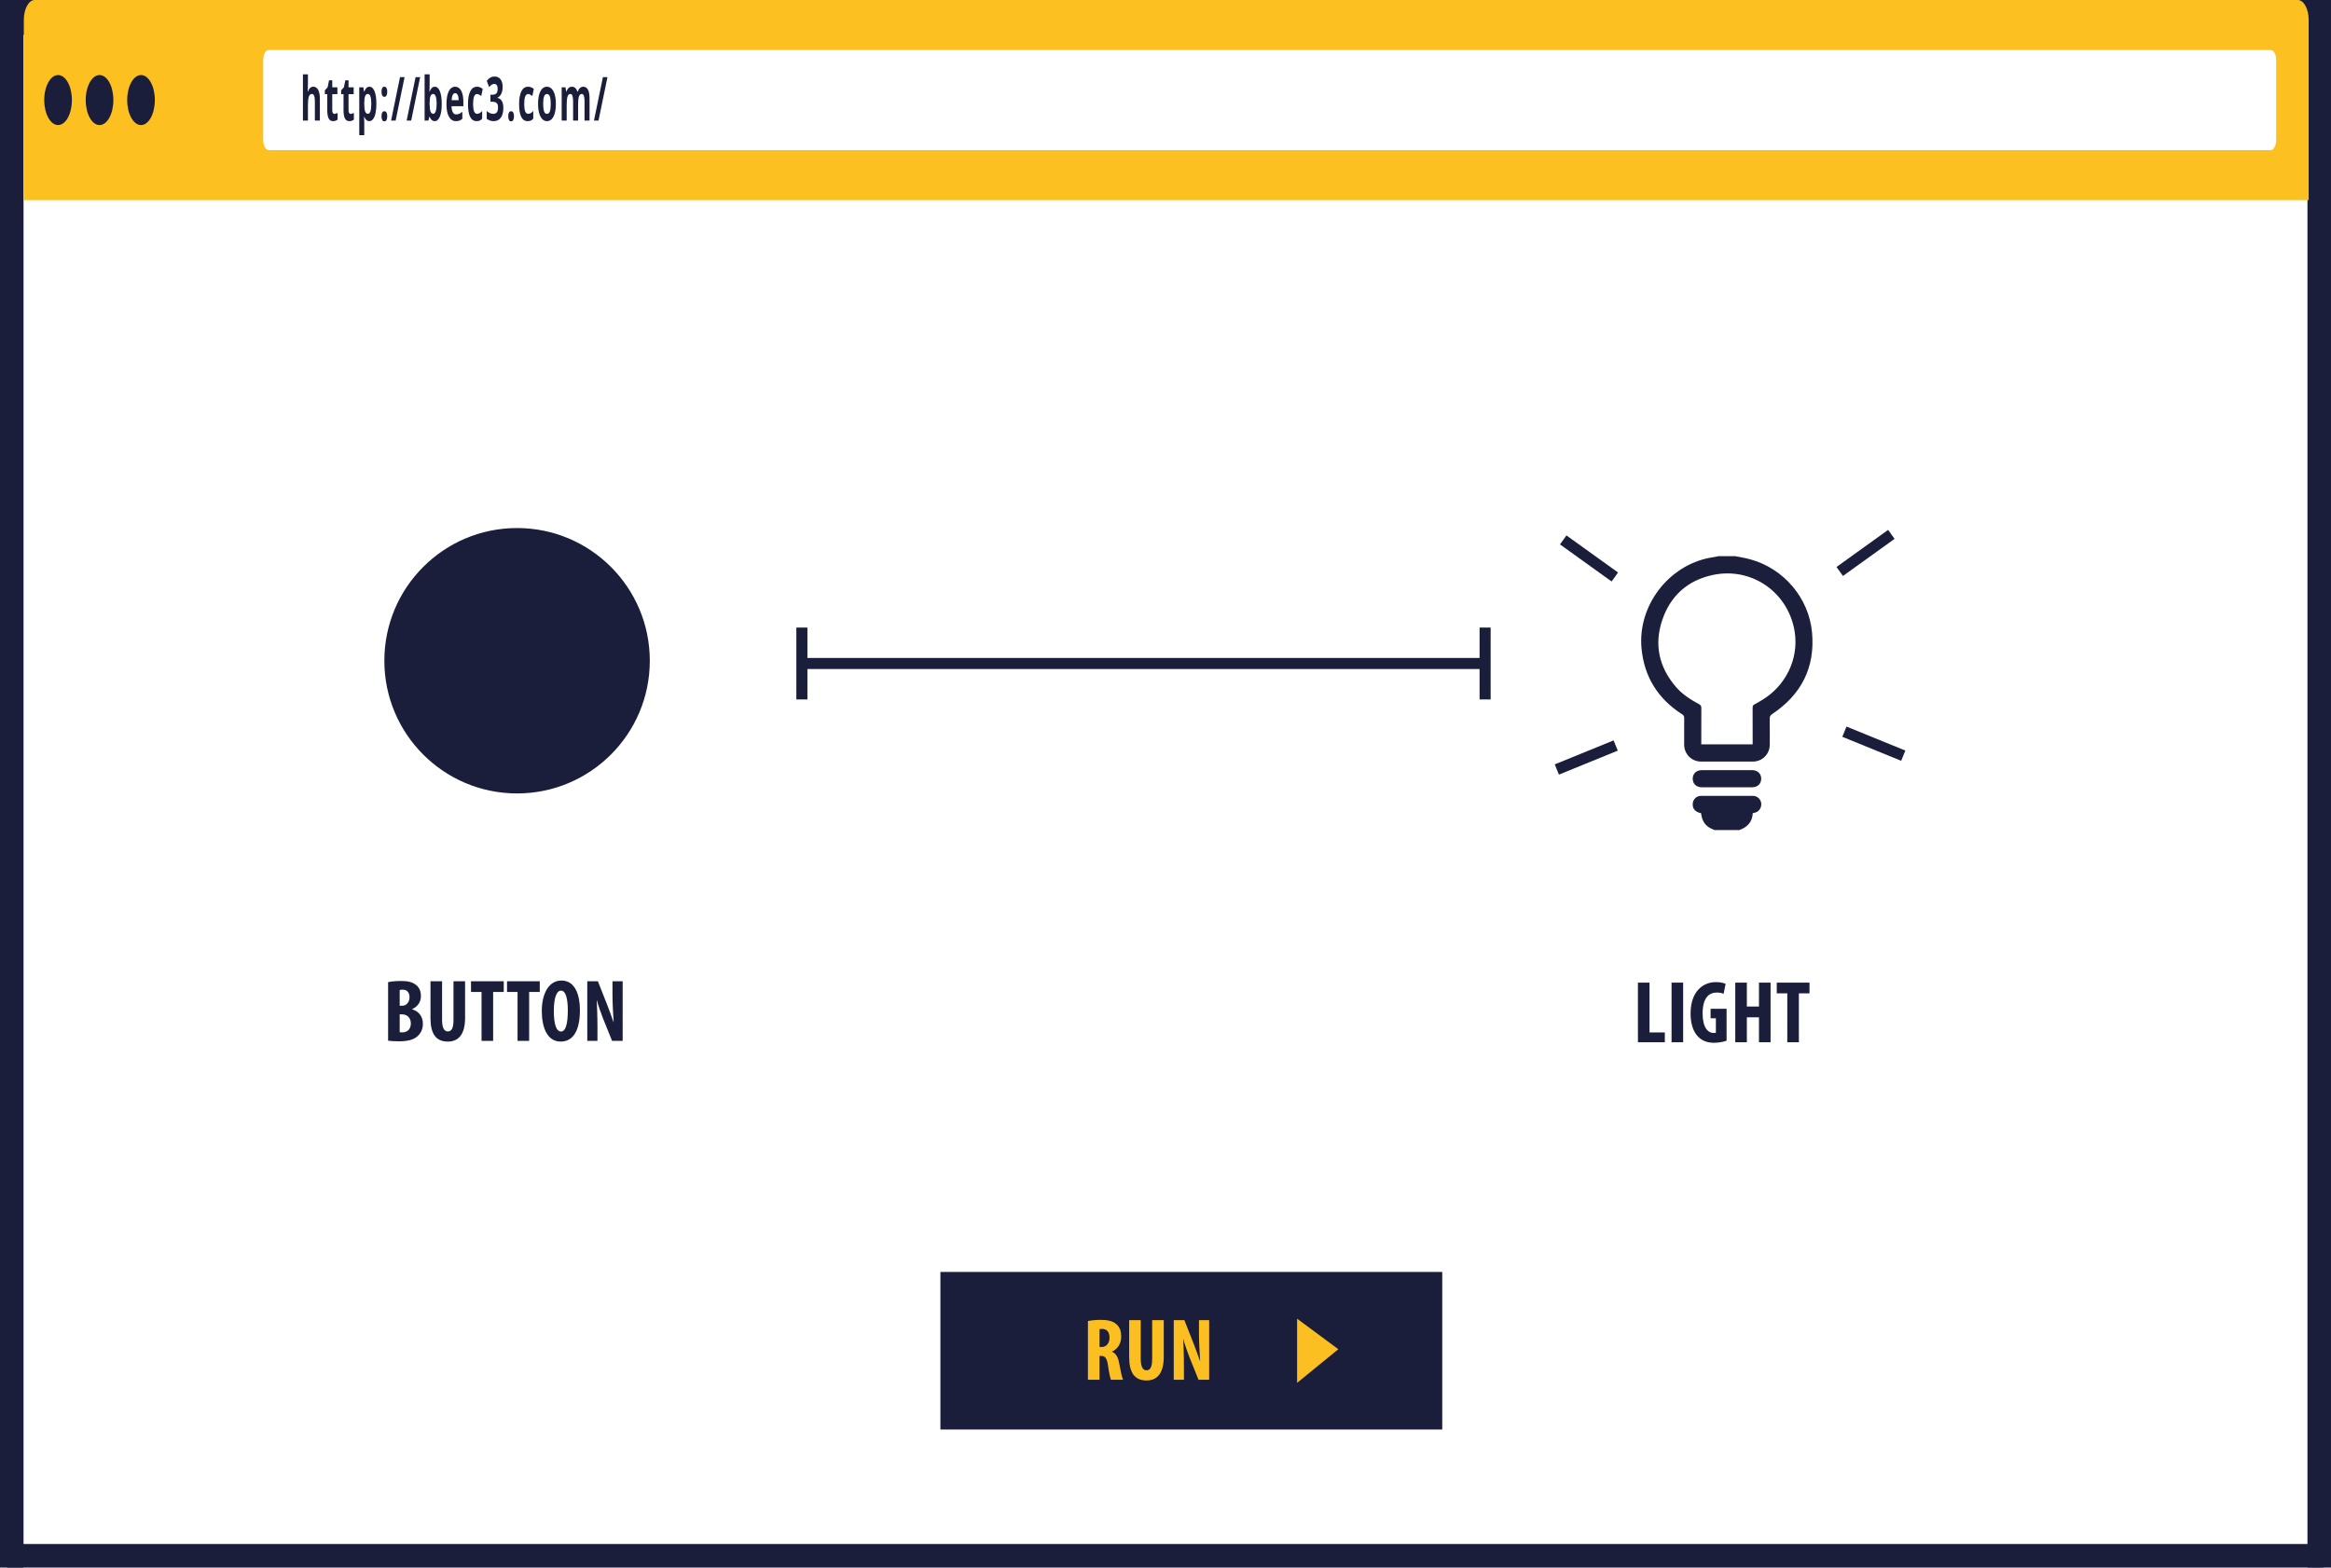
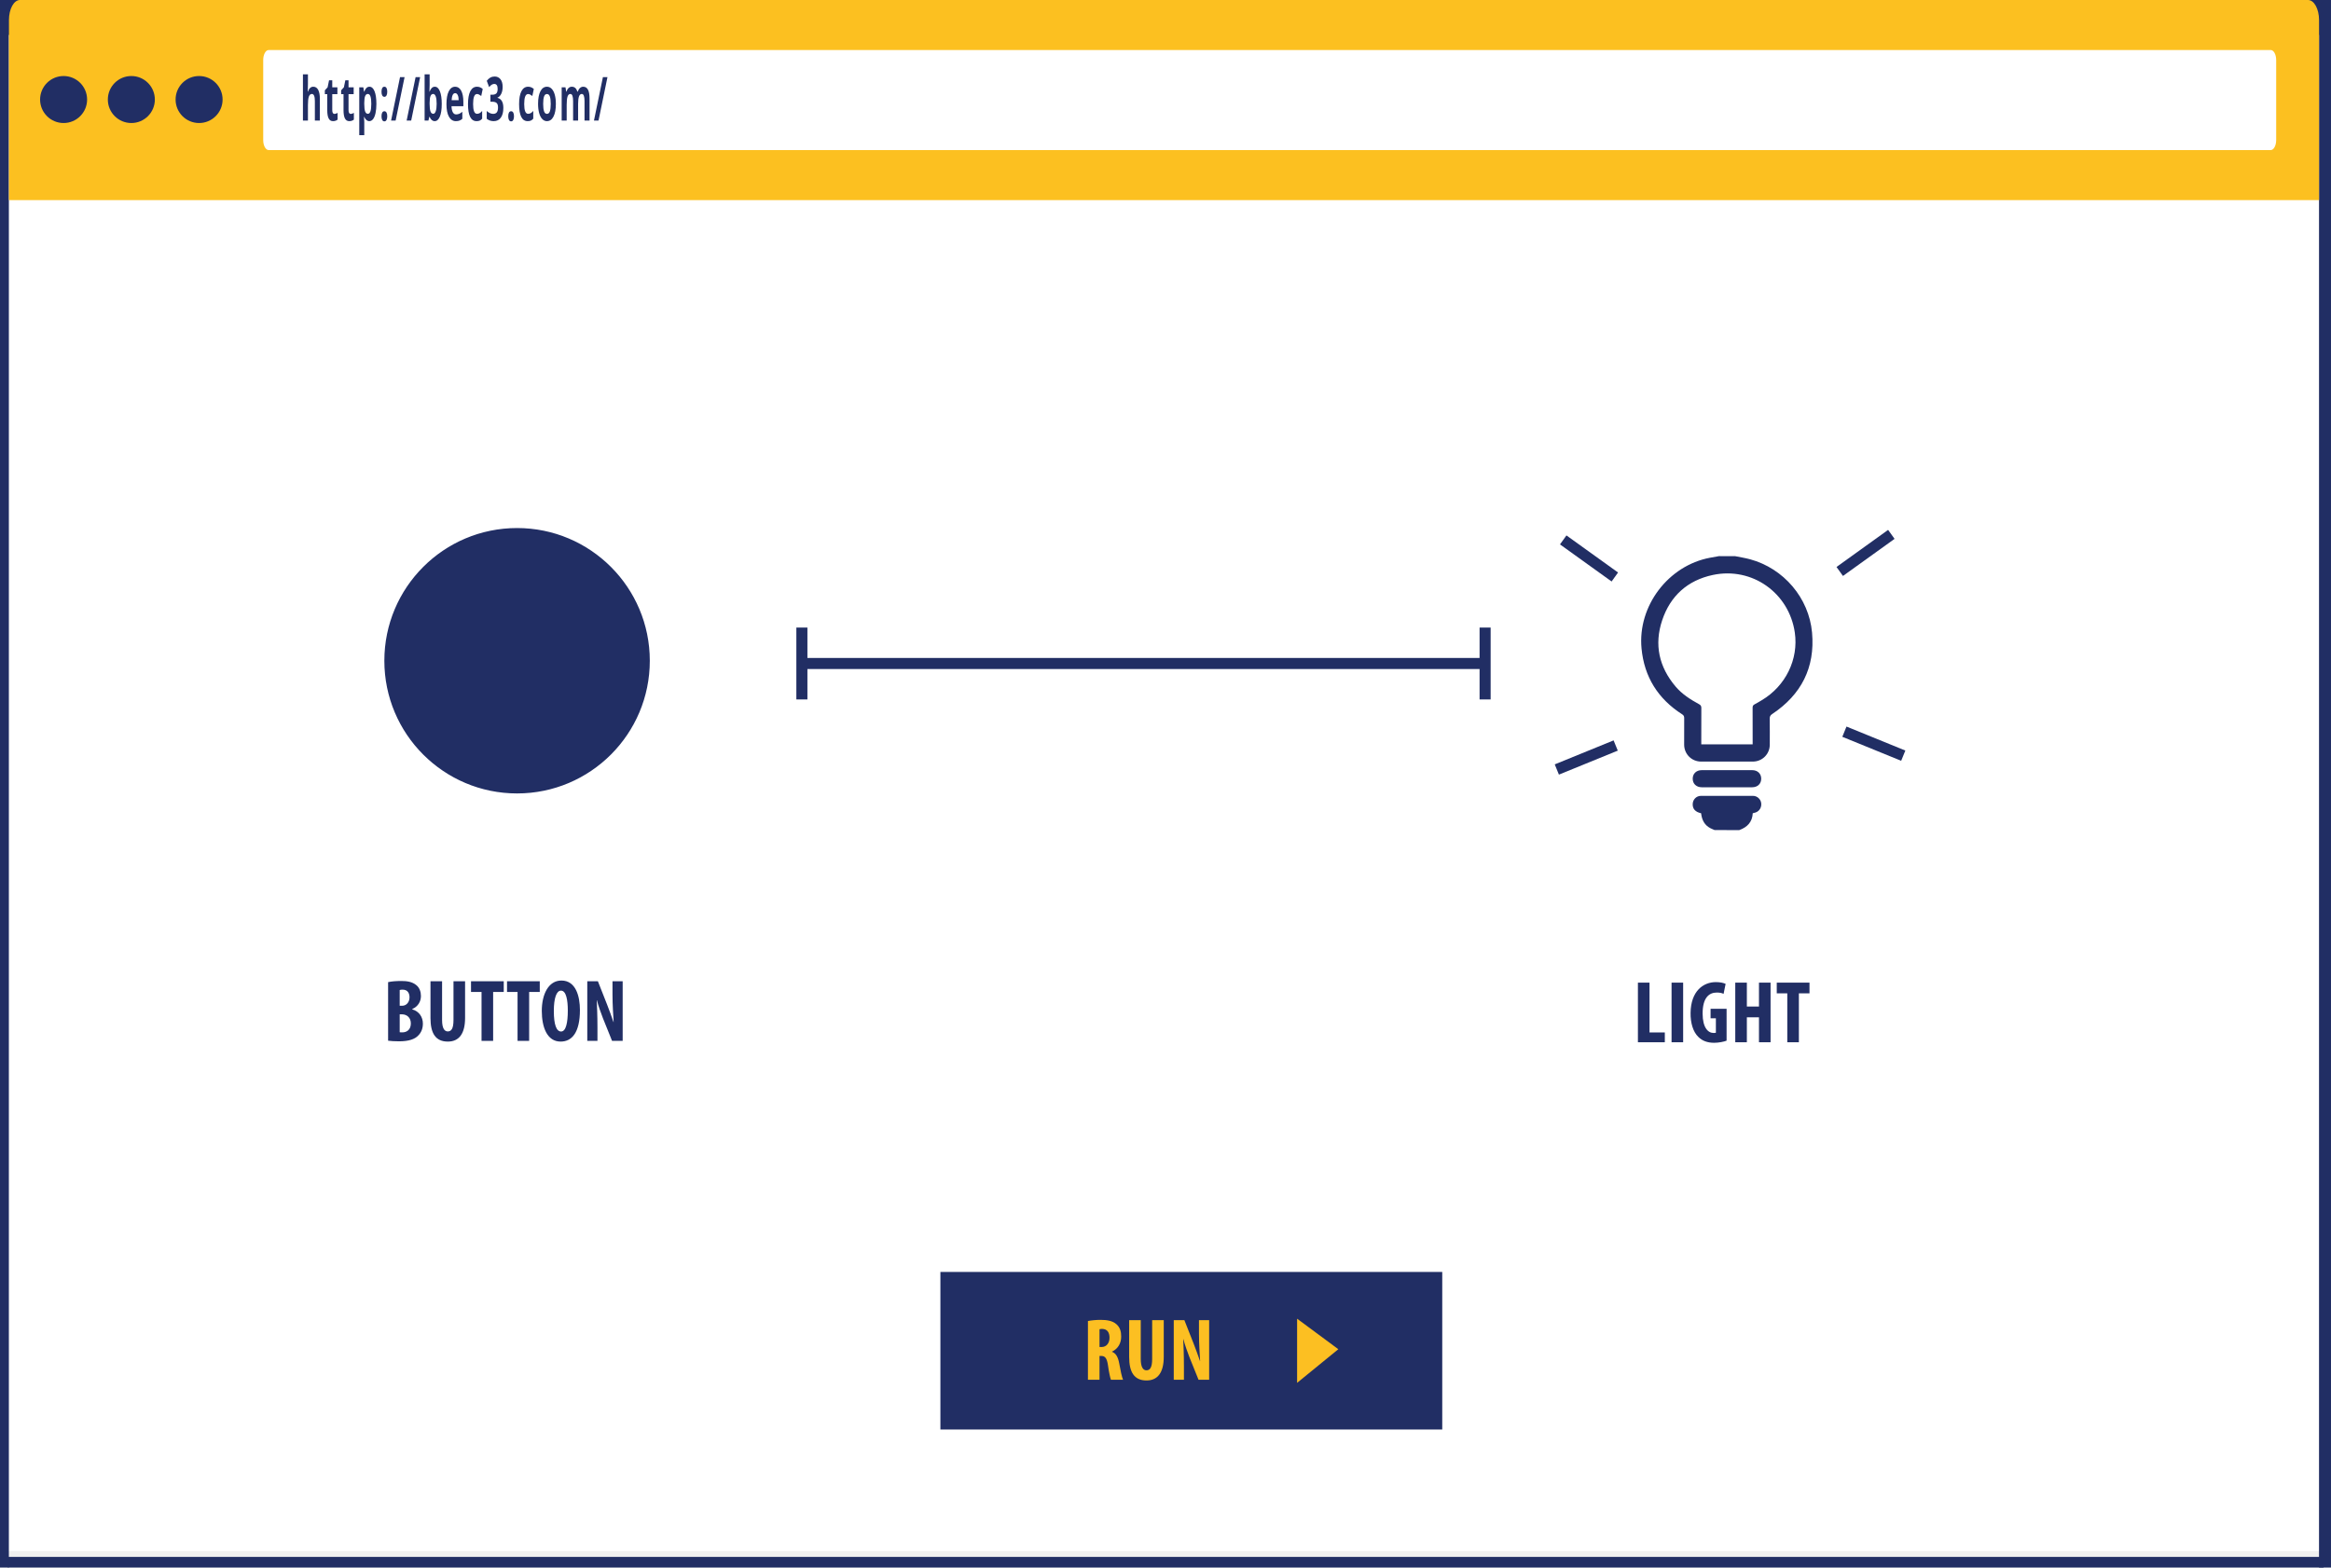
<svg xmlns="http://www.w3.org/2000/svg" version="1.1" id="Calque_1" x="0px" y="0px" width="843px" height="567px" viewBox="0 0 843 567" enable-background="new 0 0 843 567" xml:space="preserve">
  <g id="Browser">
    <rect x="2.991" y="1" fill="#FFFFFF" width="836.009" height="560" />
-     <rect fill="#1B1E3B" width="8.51" height="567" />
-     <rect fill="#1B1E3B" width="842" height="12.637" />
-     <rect x="834.49" y="-0.826" fill="#1B1E3B" width="8.51" height="567.826" />
-     <rect x="2.5" y="558.49" fill="#1B1E3B" width="837.826" height="8.51" />
+     <rect x="-0.085" fill="#212E64" width="3.292" height="567" />
+     <rect fill="#212E64" width="842" height="12.637" />
+     <rect x="838.667" y="-0.826" fill="#212E64" width="4.333" height="567.826" />
+     <rect x="2.833" y="563.157" fill="#212E64" width="837.493" height="3.843" />
    <g id="Top_Background">
      <g>
-         <path fill="#FCC020" d="M830.99,0H12.547c-2.174,0-3.935,3.241-3.935,7.238v65.144h826.314V7.238     C834.926,3.241,833.164,0,830.99,0z" />
+         <path fill="#FCC020" d="M834.699,0H7.215C5.018,0,3.237,3.241,3.237,7.238v65.144h835.441V7.238     C838.678,3.241,836.896,0,834.699,0z" />
      </g>
    </g>
    <g id="URL_Background">
      <g>
        <path fill="#FFFFFF" d="M821.193,18.095H97.17c-1.094,0-1.981,1.621-1.981,3.619v28.953c0,1.999,0.887,3.619,1.981,3.619h724.023     c1.094,0,1.979-1.621,1.979-3.619V21.714C823.174,19.716,822.287,18.095,821.193,18.095z" />
      </g>
    </g>
-     <g id="Circle">
-       <g>
-         <ellipse fill="#1B1E3B" cx="51" cy="36.191" rx="5" ry="9.048" />
-       </g>
+     <g>
+       <path fill="#212E64" d="M115.682,43.604h-1.811v-7.015c0-1.733-0.356-2.6-1.068-2.6c-0.507,0-0.873,0.312-1.099,0.935    s-0.338,1.633-0.338,3.029v5.65h-1.811V26.889h1.811v3.405c0,0.265-0.014,0.888-0.042,1.869l-0.042,0.967h0.095    c0.403-1.174,1.044-1.762,1.923-1.762c0.78,0,1.371,0.38,1.775,1.139c0.404,0.759,0.605,1.848,0.605,3.266v7.831H115.682z" />
+       <path fill="#212E64" d="M120.95,41.208c0.316,0,0.696-0.125,1.14-0.376v2.438c-0.451,0.365-1.005,0.548-1.662,0.548    c-0.725,0-1.252-0.331-1.582-0.994c-0.331-0.662-0.496-1.656-0.496-2.981v-5.79h-0.867v-1.386l0.998-1.096l0.522-2.535h1.158    v2.557h1.858v2.46h-1.858v5.79c0,0.466,0.072,0.81,0.216,1.031C120.521,41.098,120.712,41.208,120.95,41.208z" />
+       <path fill="#212E64" d="M126.836,41.208c0.316,0,0.696-0.125,1.14-0.376v2.438c-0.451,0.365-1.005,0.548-1.662,0.548    c-0.725,0-1.252-0.331-1.582-0.994c-0.331-0.662-0.496-1.656-0.496-2.981v-5.79h-0.867v-1.386l0.998-1.096l0.522-2.535h1.158    v2.557h1.858v2.46h-1.858v5.79c0,0.466,0.072,0.81,0.216,1.031C126.407,41.098,126.598,41.208,126.836,41.208z" />
+       <path fill="#212E64" d="M133.57,43.819c-0.78,0-1.391-0.512-1.834-1.536h-0.095c0.063,1.003,0.095,1.583,0.095,1.74v4.866h-1.811    V31.594h1.472l0.255,1.558h0.083c0.424-1.188,1.051-1.783,1.882-1.783c0.784,0,1.397,0.548,1.84,1.644    c0.443,1.096,0.665,2.618,0.665,4.565c0,1.282-0.104,2.396-0.312,3.341c-0.208,0.945-0.504,1.665-0.888,2.159    C134.538,43.572,134.088,43.819,133.57,43.819z M133.036,33.99c-0.447,0-0.774,0.249-0.979,0.747    c-0.206,0.498-0.312,1.32-0.321,2.465v0.354c0,1.289,0.106,2.213,0.318,2.771c0.211,0.559,0.547,0.838,1.006,0.838    c0.811,0,1.217-1.21,1.217-3.631c0-1.182-0.1-2.068-0.3-2.659C133.777,34.284,133.463,33.99,133.036,33.99z" />
+       <path fill="#212E64" d="M137.971,33.195c0-0.602,0.089-1.056,0.268-1.364c0.178-0.308,0.437-0.462,0.777-0.462    c0.329,0,0.583,0.158,0.763,0.473c0.18,0.315,0.27,0.767,0.27,1.354c0,0.58-0.092,1.03-0.276,1.348    c-0.184,0.319-0.436,0.478-0.757,0.478c-0.333,0-0.59-0.157-0.771-0.473C138.062,34.233,137.971,33.782,137.971,33.195z     M137.971,42.068c0-0.602,0.089-1.056,0.268-1.364c0.178-0.308,0.437-0.462,0.777-0.462c0.329,0,0.583,0.158,0.763,0.473    c0.18,0.315,0.27,0.767,0.27,1.354c0,0.566-0.091,1.012-0.273,1.337c-0.182,0.326-0.435,0.489-0.76,0.489    c-0.333,0-0.59-0.16-0.771-0.478C138.062,43.098,137.971,42.648,137.971,42.068z" />
+       <path fill="#212E64" d="M146.314,27.899l-3.235,15.705h-1.645l3.235-15.705H146.314z" />
+       <path fill="#212E64" d="M151.944,27.899l-3.235,15.705h-1.645l3.235-15.705H151.944z" />
+       <path fill="#212E64" d="M157.253,31.369c0.784,0,1.397,0.553,1.84,1.66c0.443,1.106,0.665,2.623,0.665,4.549    c0,1.984-0.229,3.52-0.686,4.608c-0.457,1.089-1.08,1.633-1.867,1.633c-0.78,0-1.391-0.512-1.834-1.536h-0.125l-0.303,1.321    h-1.383V26.889h1.811v3.889c0,0.494-0.023,1.286-0.071,2.374h0.071C155.795,31.963,156.422,31.369,157.253,31.369z M156.672,33.99    c-0.447,0-0.774,0.249-0.979,0.747c-0.206,0.498-0.312,1.32-0.321,2.465v0.354c0,1.289,0.106,2.213,0.318,2.771    c0.211,0.559,0.547,0.838,1.006,0.838c0.372,0,0.667-0.31,0.887-0.929c0.22-0.619,0.33-1.52,0.33-2.702    c0-1.182-0.111-2.068-0.333-2.659C157.358,34.284,157.056,33.99,156.672,33.99z" />
+       <path fill="#212E64" d="M164.867,43.819c-1.068,0-1.904-0.533-2.505-1.601c-0.602-1.067-0.902-2.578-0.902-4.533    c0-2.012,0.278-3.568,0.834-4.667s1.325-1.649,2.306-1.649c0.938,0,1.668,0.483,2.19,1.45c0.522,0.967,0.784,2.303,0.784,4.007    v1.59h-4.28c0.02,0.931,0.172,1.658,0.457,2.181s0.685,0.784,1.199,0.784c0.4,0,0.778-0.075,1.134-0.226    c0.356-0.15,0.729-0.39,1.116-0.72v2.535c-0.316,0.287-0.655,0.5-1.015,0.639C165.825,43.749,165.385,43.819,164.867,43.819z     M164.611,33.7c-0.384,0-0.685,0.22-0.902,0.661s-0.342,1.065-0.374,1.875h2.541c-0.008-0.809-0.125-1.434-0.35-1.875    S164.995,33.7,164.611,33.7z" />
+       <path fill="#212E64" d="M172.349,43.819c-2.066,0-3.099-2.052-3.099-6.155c0-2.041,0.281-3.6,0.843-4.678    c0.562-1.078,1.367-1.617,2.416-1.617c0.768,0,1.457,0.272,2.066,0.816l-0.534,2.535c-0.285-0.208-0.55-0.377-0.795-0.51    c-0.246-0.132-0.491-0.199-0.736-0.199c-0.942,0-1.413,1.21-1.413,3.631c0,2.349,0.471,3.523,1.413,3.523    c0.348,0,0.671-0.084,0.968-0.252s0.594-0.431,0.891-0.79v2.804c-0.293,0.337-0.589,0.569-0.888,0.698    S172.804,43.819,172.349,43.819z" />
+       <path fill="#212E64" d="M181.778,31.412c0,0.981-0.164,1.815-0.493,2.503c-0.329,0.688-0.79,1.16-1.383,1.418v0.064    c0.701,0.158,1.231,0.542,1.591,1.155c0.36,0.612,0.54,1.438,0.54,2.476c0,1.511-0.303,2.688-0.908,3.529    c-0.605,0.842-1.47,1.262-2.594,1.262c-0.942,0-1.777-0.283-2.505-0.849v-2.825c0.336,0.308,0.707,0.559,1.11,0.752    c0.403,0.193,0.803,0.29,1.199,0.29c0.605,0,1.053-0.186,1.341-0.559c0.289-0.372,0.434-0.97,0.434-1.794    c0-0.737-0.167-1.26-0.499-1.568c-0.333-0.308-0.863-0.462-1.591-0.462h-0.659v-2.546h0.671c0.672,0,1.164-0.159,1.475-0.478    c0.311-0.318,0.466-0.865,0.466-1.638c0-1.188-0.412-1.783-1.235-1.783c-0.285,0-0.575,0.086-0.87,0.258    c-0.295,0.172-0.622,0.469-0.982,0.892l-0.849-2.288c0.792-1.031,1.735-1.547,2.832-1.547c0.898,0,1.608,0.33,2.128,0.988    C181.518,29.321,181.778,30.237,181.778,31.412z" />
+       <path fill="#212E64" d="M183.805,42.068c0-0.602,0.089-1.056,0.268-1.364c0.178-0.308,0.437-0.462,0.777-0.462    c0.329,0,0.583,0.158,0.763,0.473c0.18,0.315,0.27,0.767,0.27,1.354c0,0.566-0.091,1.012-0.273,1.337    c-0.182,0.326-0.435,0.489-0.76,0.489c-0.333,0-0.59-0.16-0.771-0.478C183.896,43.098,183.805,42.648,183.805,42.068z" />
+       <path fill="#212E64" d="M190.83,43.819c-2.066,0-3.099-2.052-3.099-6.155c0-2.041,0.281-3.6,0.843-4.678    c0.562-1.078,1.367-1.617,2.416-1.617c0.768,0,1.457,0.272,2.066,0.816l-0.534,2.535c-0.285-0.208-0.55-0.377-0.795-0.51    c-0.246-0.132-0.491-0.199-0.736-0.199c-0.942,0-1.413,1.21-1.413,3.631c0,2.349,0.471,3.523,1.413,3.523    c0.348,0,0.671-0.084,0.968-0.252s0.594-0.431,0.891-0.79v2.804c-0.293,0.337-0.589,0.569-0.888,0.698    C191.663,43.754,191.285,43.819,190.83,43.819z" />
+       <path fill="#212E64" d="M201.026,37.578c0,1.955-0.285,3.484-0.855,4.587c-0.57,1.103-1.363,1.654-2.38,1.654    c-0.637,0-1.199-0.252-1.686-0.757s-0.861-1.23-1.122-2.175c-0.261-0.945-0.392-2.048-0.392-3.309    c0-1.962,0.283-3.487,0.849-4.576c0.566-1.088,1.361-1.633,2.387-1.633c0.637,0,1.199,0.251,1.686,0.752    c0.487,0.501,0.861,1.221,1.122,2.159C200.895,35.218,201.026,36.317,201.026,37.578z M196.437,37.578    c0,1.189,0.107,2.088,0.323,2.696c0.216,0.609,0.567,0.913,1.054,0.913c0.483,0,0.83-0.302,1.042-0.908    c0.211-0.605,0.317-1.505,0.317-2.702c0-1.188-0.106-2.08-0.32-2.675c-0.214-0.594-0.564-0.892-1.051-0.892    c-0.483,0-0.831,0.295-1.045,0.886C196.543,35.487,196.437,36.382,196.437,37.578z" />
+       <path fill="#212E64" d="M209.072,43.604h-1.811v-7.015c0-0.866-0.08-1.516-0.24-1.95c-0.161-0.433-0.413-0.65-0.757-0.65    c-0.463,0-0.8,0.308-1.009,0.924c-0.21,0.616-0.315,1.629-0.315,3.04v5.65h-1.811v-12.01h1.383l0.243,1.536h0.101    c0.178-0.551,0.436-0.983,0.772-1.294s0.722-0.467,1.157-0.467c0.994,0,1.667,0.587,2.019,1.762h0.16    c0.178-0.559,0.44-0.992,0.787-1.3c0.346-0.308,0.737-0.462,1.172-0.462c0.752,0,1.321,0.349,1.707,1.047    c0.386,0.698,0.579,1.817,0.579,3.357v7.831h-1.816v-7.015c0-0.866-0.08-1.516-0.24-1.95c-0.161-0.433-0.413-0.65-0.757-0.65    c-0.443,0-0.774,0.287-0.994,0.859c-0.22,0.573-0.33,1.482-0.33,2.729V43.604L209.072,43.604z" />
+       <path fill="#212E64" d="M219.688,27.899l-3.235,15.705h-1.645l3.235-15.705H219.688z" />
    </g>
-     <g id="Circle_1_">
-       <g>
-         <ellipse fill="#1B1E3B" cx="36" cy="36.191" rx="5" ry="9.048" />
-       </g>
-     </g>
-     <g id="Circle_2_">
-       <g>
-         <ellipse fill="#1B1E3B" cx="21" cy="36.191" rx="5" ry="9.048" />
-       </g>
-     </g>
-     <g>
-       <path fill="#1B1E3B" d="M115.682,43.604h-1.811v-7.015c0-1.733-0.356-2.6-1.068-2.6c-0.507,0-0.873,0.312-1.099,0.935    s-0.338,1.633-0.338,3.029v5.65h-1.811V26.889h1.811v3.405c0,0.265-0.014,0.888-0.042,1.869l-0.042,0.967h0.095    c0.403-1.174,1.044-1.762,1.923-1.762c0.78,0,1.371,0.38,1.775,1.139c0.404,0.759,0.605,1.848,0.605,3.266v7.831H115.682z" />
-       <path fill="#1B1E3B" d="M120.95,41.208c0.316,0,0.696-0.125,1.14-0.376v2.438c-0.451,0.365-1.005,0.548-1.662,0.548    c-0.725,0-1.252-0.331-1.582-0.994c-0.331-0.662-0.496-1.656-0.496-2.981v-5.79h-0.867v-1.386l0.998-1.096l0.522-2.535h1.158    v2.557h1.858v2.46h-1.858v5.79c0,0.466,0.072,0.81,0.216,1.031C120.521,41.098,120.712,41.208,120.95,41.208z" />
-       <path fill="#1B1E3B" d="M126.836,41.208c0.316,0,0.696-0.125,1.14-0.376v2.438c-0.451,0.365-1.005,0.548-1.662,0.548    c-0.725,0-1.252-0.331-1.582-0.994c-0.331-0.662-0.496-1.656-0.496-2.981v-5.79h-0.867v-1.386l0.998-1.096l0.522-2.535h1.158    v2.557h1.858v2.46h-1.858v5.79c0,0.466,0.072,0.81,0.216,1.031C126.407,41.098,126.598,41.208,126.836,41.208z" />
-       <path fill="#1B1E3B" d="M133.57,43.819c-0.78,0-1.391-0.512-1.834-1.536h-0.095c0.063,1.003,0.095,1.583,0.095,1.74v4.866h-1.811    V31.594h1.472l0.255,1.558h0.083c0.424-1.188,1.051-1.783,1.882-1.783c0.784,0,1.397,0.548,1.84,1.644    c0.443,1.096,0.665,2.618,0.665,4.565c0,1.282-0.104,2.396-0.312,3.341c-0.208,0.945-0.504,1.665-0.888,2.159    C134.538,43.572,134.088,43.819,133.57,43.819z M133.036,33.99c-0.447,0-0.774,0.249-0.979,0.747    c-0.206,0.498-0.312,1.32-0.321,2.465v0.354c0,1.289,0.106,2.213,0.318,2.771c0.211,0.559,0.547,0.838,1.006,0.838    c0.811,0,1.217-1.21,1.217-3.631c0-1.182-0.1-2.068-0.3-2.659C133.777,34.284,133.463,33.99,133.036,33.99z" />
-       <path fill="#1B1E3B" d="M137.971,33.195c0-0.602,0.089-1.056,0.268-1.364c0.178-0.308,0.437-0.462,0.777-0.462    c0.329,0,0.583,0.158,0.763,0.473c0.18,0.315,0.27,0.767,0.27,1.354c0,0.58-0.092,1.03-0.276,1.348    c-0.184,0.319-0.436,0.478-0.757,0.478c-0.333,0-0.59-0.157-0.771-0.473C138.062,34.233,137.971,33.782,137.971,33.195z     M137.971,42.068c0-0.602,0.089-1.056,0.268-1.364c0.178-0.308,0.437-0.462,0.777-0.462c0.329,0,0.583,0.158,0.763,0.473    c0.18,0.315,0.27,0.767,0.27,1.354c0,0.566-0.091,1.012-0.273,1.337c-0.182,0.326-0.435,0.489-0.76,0.489    c-0.333,0-0.59-0.16-0.771-0.478C138.062,43.098,137.971,42.648,137.971,42.068z" />
-       <path fill="#1B1E3B" d="M146.314,27.899l-3.235,15.705h-1.645l3.235-15.705H146.314z" />
-       <path fill="#1B1E3B" d="M151.944,27.899l-3.235,15.705h-1.645l3.235-15.705H151.944z" />
-       <path fill="#1B1E3B" d="M157.253,31.369c0.784,0,1.397,0.553,1.84,1.66c0.443,1.106,0.665,2.623,0.665,4.549    c0,1.984-0.229,3.52-0.686,4.608c-0.457,1.089-1.08,1.633-1.867,1.633c-0.78,0-1.391-0.512-1.834-1.536h-0.125l-0.303,1.321    h-1.383V26.889h1.811v3.889c0,0.494-0.023,1.286-0.071,2.374h0.071C155.795,31.963,156.422,31.369,157.253,31.369z M156.672,33.99    c-0.447,0-0.774,0.249-0.979,0.747c-0.206,0.498-0.312,1.32-0.321,2.465v0.354c0,1.289,0.106,2.213,0.318,2.771    c0.211,0.559,0.547,0.838,1.006,0.838c0.372,0,0.667-0.31,0.887-0.929c0.22-0.619,0.33-1.52,0.33-2.702    c0-1.182-0.111-2.068-0.333-2.659C157.358,34.284,157.056,33.99,156.672,33.99z" />
-       <path fill="#1B1E3B" d="M164.867,43.819c-1.068,0-1.904-0.533-2.505-1.601c-0.602-1.067-0.902-2.578-0.902-4.533    c0-2.012,0.278-3.568,0.834-4.667s1.325-1.649,2.306-1.649c0.938,0,1.668,0.483,2.19,1.45c0.522,0.967,0.784,2.303,0.784,4.007    v1.59h-4.28c0.02,0.931,0.172,1.658,0.457,2.181s0.685,0.784,1.199,0.784c0.4,0,0.778-0.075,1.134-0.226    c0.356-0.15,0.729-0.39,1.116-0.72v2.535c-0.316,0.287-0.655,0.5-1.015,0.639C165.825,43.749,165.385,43.819,164.867,43.819z     M164.611,33.7c-0.384,0-0.685,0.22-0.902,0.661s-0.342,1.065-0.374,1.875h2.541c-0.008-0.809-0.125-1.434-0.35-1.875    S164.995,33.7,164.611,33.7z" />
-       <path fill="#1B1E3B" d="M172.349,43.819c-2.066,0-3.099-2.052-3.099-6.155c0-2.041,0.281-3.6,0.843-4.678    c0.562-1.078,1.367-1.617,2.416-1.617c0.768,0,1.457,0.272,2.066,0.816l-0.534,2.535c-0.285-0.208-0.55-0.377-0.795-0.51    c-0.246-0.132-0.491-0.199-0.736-0.199c-0.942,0-1.413,1.21-1.413,3.631c0,2.349,0.471,3.523,1.413,3.523    c0.348,0,0.671-0.084,0.968-0.252s0.594-0.431,0.891-0.79v2.804c-0.293,0.337-0.589,0.569-0.888,0.698    S172.804,43.819,172.349,43.819z" />
-       <path fill="#1B1E3B" d="M181.778,31.412c0,0.981-0.164,1.815-0.493,2.503c-0.329,0.688-0.79,1.16-1.383,1.418v0.064    c0.701,0.158,1.231,0.542,1.591,1.155c0.36,0.612,0.54,1.438,0.54,2.476c0,1.511-0.303,2.688-0.908,3.529    c-0.605,0.842-1.47,1.262-2.594,1.262c-0.942,0-1.777-0.283-2.505-0.849v-2.825c0.336,0.308,0.707,0.559,1.11,0.752    c0.403,0.193,0.803,0.29,1.199,0.29c0.605,0,1.053-0.186,1.341-0.559c0.289-0.372,0.434-0.97,0.434-1.794    c0-0.737-0.167-1.26-0.499-1.568c-0.333-0.308-0.863-0.462-1.591-0.462h-0.659v-2.546h0.671c0.672,0,1.164-0.159,1.475-0.478    c0.311-0.318,0.466-0.865,0.466-1.638c0-1.188-0.412-1.783-1.235-1.783c-0.285,0-0.575,0.086-0.87,0.258    c-0.295,0.172-0.622,0.469-0.982,0.892l-0.849-2.288c0.792-1.031,1.735-1.547,2.832-1.547c0.898,0,1.608,0.33,2.128,0.988    C181.518,29.321,181.778,30.237,181.778,31.412z" />
-       <path fill="#1B1E3B" d="M183.805,42.068c0-0.602,0.089-1.056,0.268-1.364c0.178-0.308,0.437-0.462,0.777-0.462    c0.329,0,0.583,0.158,0.763,0.473c0.18,0.315,0.27,0.767,0.27,1.354c0,0.566-0.091,1.012-0.273,1.337    c-0.182,0.326-0.435,0.489-0.76,0.489c-0.333,0-0.59-0.16-0.771-0.478C183.896,43.098,183.805,42.648,183.805,42.068z" />
-       <path fill="#1B1E3B" d="M190.83,43.819c-2.066,0-3.099-2.052-3.099-6.155c0-2.041,0.281-3.6,0.843-4.678    c0.562-1.078,1.367-1.617,2.416-1.617c0.768,0,1.457,0.272,2.066,0.816l-0.534,2.535c-0.285-0.208-0.55-0.377-0.795-0.51    c-0.246-0.132-0.491-0.199-0.736-0.199c-0.942,0-1.413,1.21-1.413,3.631c0,2.349,0.471,3.523,1.413,3.523    c0.348,0,0.671-0.084,0.968-0.252s0.594-0.431,0.891-0.79v2.804c-0.293,0.337-0.589,0.569-0.888,0.698    C191.663,43.754,191.285,43.819,190.83,43.819z" />
-       <path fill="#1B1E3B" d="M201.026,37.578c0,1.955-0.285,3.484-0.855,4.587c-0.57,1.103-1.363,1.654-2.38,1.654    c-0.637,0-1.199-0.252-1.686-0.757s-0.861-1.23-1.122-2.175c-0.261-0.945-0.392-2.048-0.392-3.309    c0-1.962,0.283-3.487,0.849-4.576c0.566-1.088,1.361-1.633,2.387-1.633c0.637,0,1.199,0.251,1.686,0.752    c0.487,0.501,0.861,1.221,1.122,2.159C200.895,35.218,201.026,36.317,201.026,37.578z M196.437,37.578    c0,1.189,0.107,2.088,0.323,2.696c0.216,0.609,0.567,0.913,1.054,0.913c0.483,0,0.83-0.302,1.042-0.908    c0.211-0.605,0.317-1.505,0.317-2.702c0-1.188-0.106-2.08-0.32-2.675c-0.214-0.594-0.564-0.892-1.051-0.892    c-0.483,0-0.831,0.295-1.045,0.886C196.543,35.487,196.437,36.382,196.437,37.578z" />
-       <path fill="#1B1E3B" d="M209.072,43.604h-1.811v-7.015c0-0.866-0.08-1.516-0.24-1.95c-0.161-0.433-0.413-0.65-0.757-0.65    c-0.463,0-0.8,0.308-1.009,0.924c-0.21,0.616-0.315,1.629-0.315,3.04v5.65h-1.811v-12.01h1.383l0.243,1.536h0.101    c0.178-0.551,0.436-0.983,0.772-1.294s0.722-0.467,1.157-0.467c0.994,0,1.667,0.587,2.019,1.762h0.16    c0.178-0.559,0.44-0.992,0.787-1.3c0.346-0.308,0.737-0.462,1.172-0.462c0.752,0,1.321,0.349,1.707,1.047    c0.386,0.698,0.579,1.817,0.579,3.357v7.831h-1.816v-7.015c0-0.866-0.08-1.516-0.24-1.95c-0.161-0.433-0.413-0.65-0.757-0.65    c-0.443,0-0.774,0.287-0.994,0.859c-0.22,0.573-0.33,1.482-0.33,2.729V43.604L209.072,43.604z" />
-       <path fill="#1B1E3B" d="M219.688,27.899l-3.235,15.705h-1.645l3.235-15.705H219.688z" />
-     </g>
+     <circle fill="#212E64" cx="72" cy="36" r="8.5" />
+     <circle fill="#212E64" cx="23" cy="36" r="8.5" />
+     <circle fill="#212E64" cx="47.5" cy="36" r="8.5" />
  </g>
  <g id="Scene">
    <g id="Light-ICON">
-       <path fill="#1B1F3B" d="M627.455,201.163c1.821,0.374,3.668,0.651,5.459,1.137c12.151,3.298,21.289,13.987,22.411,26.53    c1.132,12.648-3.892,22.434-14.406,29.442c-0.681,0.454-0.918,0.893-0.904,1.694c0.051,3.127,0.024,6.255,0.021,9.384    c-0.007,3.422-2.716,6.125-6.147,6.128c-6.226,0.004-12.448,0.005-18.674,0c-3.434-0.003-6.137-2.703-6.143-6.132    c-0.005-3.192-0.016-6.385,0.012-9.578c0.005-0.638-0.157-1.021-0.737-1.392c-8.722-5.59-13.725-13.511-14.697-23.857    c-1.438-15.312,9.671-29.96,24.792-32.781c1.068-0.199,2.141-0.384,3.211-0.576C623.584,201.163,625.52,201.163,627.455,201.163z     M633.842,269.246c0-0.44,0-0.792,0-1.142c0-4.032,0.014-8.063-0.014-12.096c-0.004-0.587,0.148-0.943,0.683-1.221    c0.914-0.475,1.794-1.016,2.681-1.543c8.588-5.117,13.296-14.792,11.896-24.439c-2.081-14.337-15.438-23.847-29.642-20.834    c-9.133,1.938-15.388,7.575-18.332,16.41c-2.928,8.779-1.151,16.848,4.843,23.937c2.352,2.782,5.373,4.695,8.526,6.416    c0.579,0.317,0.804,0.67,0.798,1.346c-0.034,4.032-0.018,8.062-0.018,12.095c0,0.345,0,0.688,0,1.071    C621.485,269.246,627.6,269.246,633.842,269.246z" />
-       <path fill="#1B1F3B" d="M620.101,300.252c-0.521-0.229-1.055-0.427-1.558-0.689c-1.975-1.033-3.044-2.776-3.347-5.4    c-2.087-0.461-3.086-1.562-3.034-3.34c0.047-1.635,1.326-2.944,2.968-2.948c6.281-0.017,12.562-0.015,18.843-0.001    c1.473,0.003,2.746,1.146,2.951,2.562c0.225,1.537-0.6,2.959-2.018,3.451c-0.325,0.112-0.667,0.176-1.027,0.269    c-0.159,3.202-1.998,5.067-4.876,6.098C626.035,300.252,623.068,300.252,620.101,300.252z" />
-       <path fill="#1B1F3B" d="M624.553,284.77c-3.031,0-6.063,0.002-9.097,0c-1.979-0.002-3.297-1.256-3.29-3.121    c0.008-1.813,1.326-3.07,3.241-3.071c6.097-0.003,12.191-0.003,18.288,0c1.918,0.001,3.234,1.257,3.243,3.071    c0.007,1.864-1.312,3.119-3.29,3.121C630.616,284.771,627.584,284.77,624.553,284.77z" />
-       <line fill="none" stroke="#1B1E3B" stroke-width="4" stroke-miterlimit="10" x1="665.334" y1="206.708" x2="684" y2="193.292" />
-       <line fill="none" stroke="#1B1E3B" stroke-width="4" stroke-miterlimit="10" x1="667.024" y1="264.661" x2="688.31" y2="273.34" />
-       <line fill="none" stroke="#1B1E3B" stroke-width="4" stroke-miterlimit="10" x1="584.31" y1="269.661" x2="563.024" y2="278.34" />
-       <line fill="none" stroke="#1B1E3B" stroke-width="4" stroke-miterlimit="10" x1="584" y1="208.708" x2="565.334" y2="195.293" />
+       <path fill="#212E64" d="M627.455,201.163c1.821,0.374,3.668,0.651,5.459,1.137c12.151,3.298,21.289,13.987,22.411,26.53    c1.132,12.648-3.894,22.434-14.406,29.442c-0.681,0.454-0.918,0.893-0.904,1.694c0.053,3.127,0.024,6.255,0.021,9.384    c-0.007,3.422-2.716,6.125-6.147,6.128c-6.226,0.004-12.446,0.005-18.674,0c-3.434-0.003-6.137-2.703-6.143-6.132    c-0.005-3.192-0.018-6.385,0.012-9.578c0.005-0.638-0.157-1.021-0.737-1.392c-8.722-5.59-13.725-13.511-14.695-23.857    c-1.438-15.312,9.671-29.96,24.792-32.781c1.066-0.199,2.141-0.384,3.211-0.576C623.584,201.163,625.52,201.163,627.455,201.163z     M633.842,269.246c0-0.44,0-0.792,0-1.142c0-4.032,0.014-8.063-0.014-12.096c-0.004-0.587,0.146-0.943,0.683-1.221    c0.914-0.475,1.794-1.016,2.683-1.543c8.588-5.117,13.296-14.792,11.896-24.439c-2.081-14.337-15.438-23.847-29.642-20.834    c-9.135,1.938-15.39,7.575-18.332,16.41c-2.93,8.779-1.151,16.848,4.843,23.937c2.352,2.782,5.373,4.695,8.526,6.416    c0.578,0.317,0.804,0.67,0.798,1.346c-0.034,4.032-0.02,8.062-0.02,12.095c0,0.345,0,0.688,0,1.071    C621.485,269.246,627.6,269.246,633.842,269.246z" />
+       <path fill="#212E64" d="M620.101,300.252c-0.521-0.229-1.055-0.427-1.558-0.689c-1.975-1.031-3.044-2.774-3.347-5.398    c-2.087-0.461-3.086-1.562-3.034-3.34c0.047-1.637,1.326-2.944,2.968-2.948c6.281-0.019,12.562-0.017,18.843-0.001    c1.475,0.003,2.746,1.146,2.951,2.562c0.227,1.537-0.6,2.959-2.018,3.451c-0.325,0.111-0.667,0.176-1.027,0.27    c-0.159,3.201-1.998,5.066-4.876,6.098C626.035,300.252,623.068,300.252,620.101,300.252z" />
+       <path fill="#212E64" d="M624.553,284.77c-3.031,0-6.062,0.002-9.097,0c-1.979-0.002-3.297-1.254-3.29-3.121    c0.008-1.813,1.326-3.07,3.241-3.071c6.097-0.003,12.189-0.003,18.288,0c1.918,0.001,3.232,1.257,3.243,3.071    c0.007,1.864-1.312,3.119-3.29,3.121C630.616,284.771,627.584,284.77,624.553,284.77z" />
+       <line fill="none" stroke="#212E64" stroke-width="4" stroke-miterlimit="10" x1="665.334" y1="206.708" x2="684" y2="193.292" />
+       <line fill="none" stroke="#212E64" stroke-width="4" stroke-miterlimit="10" x1="667.024" y1="264.661" x2="688.31" y2="273.34" />
+       <line fill="none" stroke="#212E64" stroke-width="4" stroke-miterlimit="10" x1="584.31" y1="269.661" x2="563.024" y2="278.34" />
+       <line fill="none" stroke="#212E64" stroke-width="4" stroke-miterlimit="10" x1="584" y1="208.708" x2="565.334" y2="195.293" />
      <g>
-         <path fill="#1A1E3A" d="M592.355,355.434h4.19v18.016h5.535V377h-9.728v-21.566H592.355z" />
-         <path fill="#1A1E3A" d="M608.706,355.434V377h-4.191v-21.566H608.706z" />
-         <path fill="#1A1E3A" d="M624.417,376.424c-0.928,0.385-2.911,0.77-4.479,0.77c-2.464,0-4.319-0.704-5.76-2.146     c-1.854-1.792-2.848-4.991-2.783-8.702c0.097-7.841,4.575-11.104,9.15-11.104c1.633,0,2.849,0.319,3.521,0.641l-0.736,3.615     c-0.608-0.319-1.407-0.479-2.464-0.479c-2.849,0-5.119,1.951-5.119,7.584c0,5.184,2.016,7.039,3.967,7.039     c0.385,0,0.673-0.031,0.832-0.097v-5.215h-1.92v-3.424h5.792L624.417,376.424L624.417,376.424z" />
-         <path fill="#1A1E3A" d="M631.745,355.434v8.641h4.384v-8.641h4.191V377h-4.191v-9.023h-4.384V377h-4.191v-21.566H631.745z" />
-         <path fill="#1A1E3A" d="M646.369,359.307h-3.809v-3.873h11.84v3.873h-3.841V377h-4.19V359.307z" />
+         <path fill="#212E64" d="M592.355,355.434h4.188v18.018h5.535V377h-9.729v-21.566H592.355z" />
+         <path fill="#212E64" d="M608.706,355.434V377h-4.191v-21.566H608.706z" />
+         <path fill="#212E64" d="M624.417,376.424c-0.928,0.385-2.911,0.77-4.479,0.77c-2.464,0-4.317-0.702-5.76-2.146     c-1.854-1.792-2.848-4.991-2.783-8.702c0.099-7.841,4.575-11.104,9.15-11.104c1.633,0,2.849,0.318,3.521,0.641l-0.736,3.615     c-0.608-0.318-1.407-0.479-2.464-0.479c-2.851,0-5.119,1.949-5.119,7.584c0,5.184,2.016,7.039,3.967,7.039     c0.385,0,0.673-0.031,0.832-0.099v-5.215h-1.92v-3.425h5.792L624.417,376.424L624.417,376.424z" />
+         <path fill="#212E64" d="M631.745,355.434v8.643h4.384v-8.643h4.191V377h-4.191v-9.023h-4.384V377h-4.191v-21.566H631.745z" />
+         <path fill="#212E64" d="M646.369,359.307h-3.811v-3.873H654.4v3.873h-3.843V377h-4.188V359.307z" />
      </g>
    </g>
    <g id="Arrow-ICON">
      <g id="Arrow">
        <g>
-           <line fill="none" stroke="#1B1E3B" stroke-width="4" stroke-linejoin="round" x1="290" y1="240" x2="537.085" y2="240" />
+           <line fill="none" stroke="#212E64" stroke-width="4" stroke-linejoin="round" x1="290" y1="240" x2="537.085" y2="240" />
          <g>
-             <rect x="288" y="227" fill="#1B1E3B" width="4" height="26" />
+             <rect x="288" y="227" fill="#212E64" width="4" height="26" />
          </g>
          <g>
-             <rect x="535.085" y="227" fill="#1B1E3B" width="4" height="26" />
+             <rect x="535.085" y="227" fill="#212E64" width="4" height="26" />
          </g>
        </g>
      </g>
    </g>
    <g id="Button-ICON">
-       <circle id="Button_1_" fill="#1B1E3B" stroke="#1B1E3B" stroke-width="2" stroke-linejoin="round" stroke-miterlimit="10" cx="187" cy="239" r="47" />
+       <circle id="Button_1_" fill="#212E64" stroke="#212E64" stroke-width="2" stroke-linejoin="round" stroke-miterlimit="10" cx="187" cy="239" r="47" />
      <g>
-         <path fill="#1A1E3A" d="M140.357,355.254c1.28-0.288,2.944-0.416,4.768-0.416c2.016,0,3.968,0.256,5.472,1.535     c1.152,0.96,1.632,2.4,1.632,3.904c0,1.92-0.992,3.774-3.136,4.703v0.127c2.496,0.705,3.84,2.785,3.84,5.152     c0,1.792-0.576,3.167-1.6,4.225c-1.28,1.406-3.456,2.176-7.071,2.176c-1.6,0-2.944-0.096-3.904-0.225L140.357,355.254     L140.357,355.254z M144.549,363.797h0.896c1.504,0,2.656-1.279,2.656-3.04c0-1.567-0.736-2.782-2.464-2.782     c-0.448,0-0.832,0.03-1.088,0.127V363.797z M144.549,373.364c0.256,0.062,0.544,0.062,0.928,0.062     c1.696,0,3.104-1.022,3.104-3.231c0-2.144-1.472-3.264-3.136-3.295h-0.896V373.364z" />
-         <path fill="#1A1E3A" d="M159.876,354.934v14.016c0,3.168,0.96,4.128,2.048,4.128c1.216,0,2.08-0.864,2.08-4.128v-14.016h4.191     v13.279c0,5.535-2.08,8.543-6.239,8.543c-4.512,0-6.271-3.104-6.271-8.512v-13.311H159.876L159.876,354.934z" />
-         <path fill="#1A1E3A" d="M174.149,358.807h-3.808v-3.873h11.839v3.873h-3.84V376.5h-4.191V358.807L174.149,358.807z" />
-         <path fill="#1A1E3A" d="M187.172,358.807h-3.808v-3.873h11.839v3.873h-3.84V376.5h-4.191V358.807L187.172,358.807z" />
-         <path fill="#1A1E3A" d="M209.731,365.333c0,8.127-2.88,11.423-6.976,11.423c-4.896,0-6.815-5.184-6.815-11.104     c0-5.887,2.336-10.976,7.104-10.976C208.26,354.678,209.731,360.404,209.731,365.333z M200.292,365.717     c0,4.896,0.928,7.393,2.624,7.393c1.76,0,2.432-3.2,2.432-7.584c0-3.775-0.576-7.199-2.463-7.199     C201.22,358.325,200.292,361.077,200.292,365.717z" />
-         <path fill="#1A1E3A" d="M212.388,376.5v-21.566h3.84l3.328,8.447c0.64,1.664,1.696,4.448,2.304,6.305h0.064     c-0.128-2.271-0.416-6.017-0.416-9.983v-4.769h3.68V376.5h-3.839l-3.296-8.191c-0.704-1.824-1.696-4.543-2.176-6.494h-0.064     c0.096,2.176,0.256,5.502,0.256,9.822v4.863H212.388z" />
+         <path fill="#212E64" d="M140.357,355.254c1.28-0.288,2.944-0.416,4.768-0.416c2.016,0,3.968,0.256,5.472,1.535     c1.152,0.96,1.632,2.4,1.632,3.904c0,1.92-0.992,3.772-3.136,4.703v0.127c2.496,0.705,3.84,2.785,3.84,5.15     c0,1.792-0.576,3.167-1.6,4.227c-1.28,1.406-3.456,2.176-7.071,2.176c-1.6,0-2.944-0.096-3.904-0.225L140.357,355.254     L140.357,355.254z M144.549,363.797h0.896c1.504,0,2.656-1.279,2.656-3.04c0-1.567-0.736-2.782-2.464-2.782     c-0.448,0-0.832,0.03-1.088,0.127V363.797z M144.549,373.364c0.256,0.062,0.544,0.062,0.928,0.062     c1.696,0,3.104-1.021,3.104-3.23c0-2.145-1.472-3.264-3.136-3.295h-0.896V373.364z" />
+         <path fill="#212E64" d="M159.876,354.934v14.018c0,3.168,0.96,4.128,2.048,4.128c1.216,0,2.08-0.864,2.08-4.128v-14.018h4.191     v13.279c0,5.535-2.08,8.543-6.239,8.543c-4.512,0-6.271-3.104-6.271-8.512v-13.311H159.876L159.876,354.934z" />
+         <path fill="#212E64" d="M174.149,358.807h-3.808v-3.873h11.839v3.873h-3.84V376.5h-4.191V358.807L174.149,358.807z" />
+         <path fill="#212E64" d="M187.172,358.807h-3.808v-3.873h11.839v3.873h-3.84V376.5h-4.191V358.807L187.172,358.807z" />
+         <path fill="#212E64" d="M209.731,365.333c0,8.127-2.88,11.423-6.976,11.423c-4.896,0-6.815-5.184-6.815-11.104     c0-5.887,2.336-10.978,7.104-10.978C208.26,354.678,209.731,360.404,209.731,365.333z M200.292,365.717     c0,4.896,0.928,7.393,2.624,7.393c1.76,0,2.432-3.198,2.432-7.584c0-3.773-0.576-7.197-2.463-7.197     C201.22,358.325,200.292,361.077,200.292,365.717z" />
+         <path fill="#212E64" d="M212.388,376.5v-21.566h3.84l3.328,8.447c0.64,1.664,1.696,4.448,2.304,6.305h0.064     c-0.128-2.271-0.416-6.017-0.416-9.981v-4.771h3.68V376.5h-3.839l-3.296-8.191c-0.704-1.824-1.696-4.543-2.176-6.494h-0.064     c0.096,2.178,0.256,5.502,0.256,9.822v4.863H212.388z" />
      </g>
    </g>
    <g id="Run-ICON">
-       <rect x="340.094" y="460.082" fill="#1A1E3A" width="181.491" height="56.997" />
+       <rect x="340.094" y="460.082" fill="#212E64" width="181.491" height="56.997" />
      <g>
-         <path fill="#FCBF22" d="M393.447,477.834c1.312-0.256,2.976-0.416,4.576-0.416c2.304,0,4.352,0.32,5.759,1.6     c1.312,1.185,1.695,2.623,1.695,4.479c0,2.304-1.119,4.384-3.327,5.407v0.063c1.472,0.576,2.208,1.952,2.624,4.256     c0.416,2.4,0.991,5.057,1.376,5.855h-4.385c-0.256-0.607-0.735-2.783-1.056-5.152c-0.384-2.688-1.056-3.455-2.464-3.455h-0.608     v8.607h-4.19V477.834z M397.638,487.24h0.736c1.824,0,2.879-1.472,2.879-3.359c0-1.824-0.736-3.135-2.624-3.199     c-0.352,0-0.768,0.031-0.992,0.128L397.638,487.24L397.638,487.24z" />
-         <path fill="#FCBF22" d="M412.55,477.514v14.017c0,3.167,0.96,4.127,2.048,4.127c1.217,0,2.08-0.863,2.08-4.127v-14.017h4.191     v13.279c0,5.535-2.08,8.543-6.239,8.543c-4.512,0-6.271-3.104-6.271-8.512v-13.312L412.55,477.514L412.55,477.514z" />
-         <path fill="#FCBF22" d="M424.486,499.08v-21.566h3.84l3.328,8.447c0.639,1.664,1.694,4.447,2.303,6.304h0.064     c-0.129-2.271-0.416-6.016-0.416-9.982v-4.769h3.68v21.566h-3.84l-3.295-8.191c-0.705-1.824-1.696-4.543-2.177-6.496h-0.063     c0.096,2.177,0.256,5.504,0.256,9.824v4.863H424.486L424.486,499.08z" />
+         <path fill="#FCBF22" d="M393.447,477.834c1.312-0.256,2.976-0.416,4.576-0.416c2.304,0,4.352,0.32,5.759,1.6     c1.312,1.187,1.693,2.623,1.693,4.479c0,2.304-1.117,4.384-3.325,5.407v0.062c1.472,0.576,2.208,1.952,2.624,4.256     c0.416,2.4,0.989,5.059,1.376,5.855h-4.387c-0.256-0.607-0.733-2.783-1.056-5.152c-0.384-2.688-1.056-3.455-2.464-3.455h-0.608     v8.607h-4.188V477.834L393.447,477.834z M397.638,487.24h0.736c1.824,0,2.879-1.474,2.879-3.359c0-1.824-0.736-3.135-2.624-3.199     c-0.352,0-0.768,0.031-0.992,0.128L397.638,487.24L397.638,487.24z" />
+         <path fill="#FCBF22" d="M412.55,477.514v14.019c0,3.167,0.96,4.127,2.048,4.127c1.219,0,2.08-0.863,2.08-4.127v-14.019h4.191     v13.279c0,5.535-2.08,8.543-6.239,8.543c-4.512,0-6.271-3.104-6.271-8.512v-13.312L412.55,477.514L412.55,477.514z" />
+         <path fill="#FCBF22" d="M424.486,499.08v-21.566h3.84l3.328,8.447c0.639,1.664,1.692,4.447,2.303,6.304h0.064     c-0.131-2.271-0.416-6.016-0.416-9.98v-4.771h3.68v21.566h-3.84l-3.295-8.191c-0.705-1.823-1.696-4.543-2.179-6.496h-0.062     c0.096,2.179,0.256,5.504,0.256,9.824v4.863H424.486L424.486,499.08z" />
      </g>
      <polygon fill="#FCBF22" points="469.094,500.197 469.094,476.992 484,488.03   " />
    </g>
  </g>
</svg>
